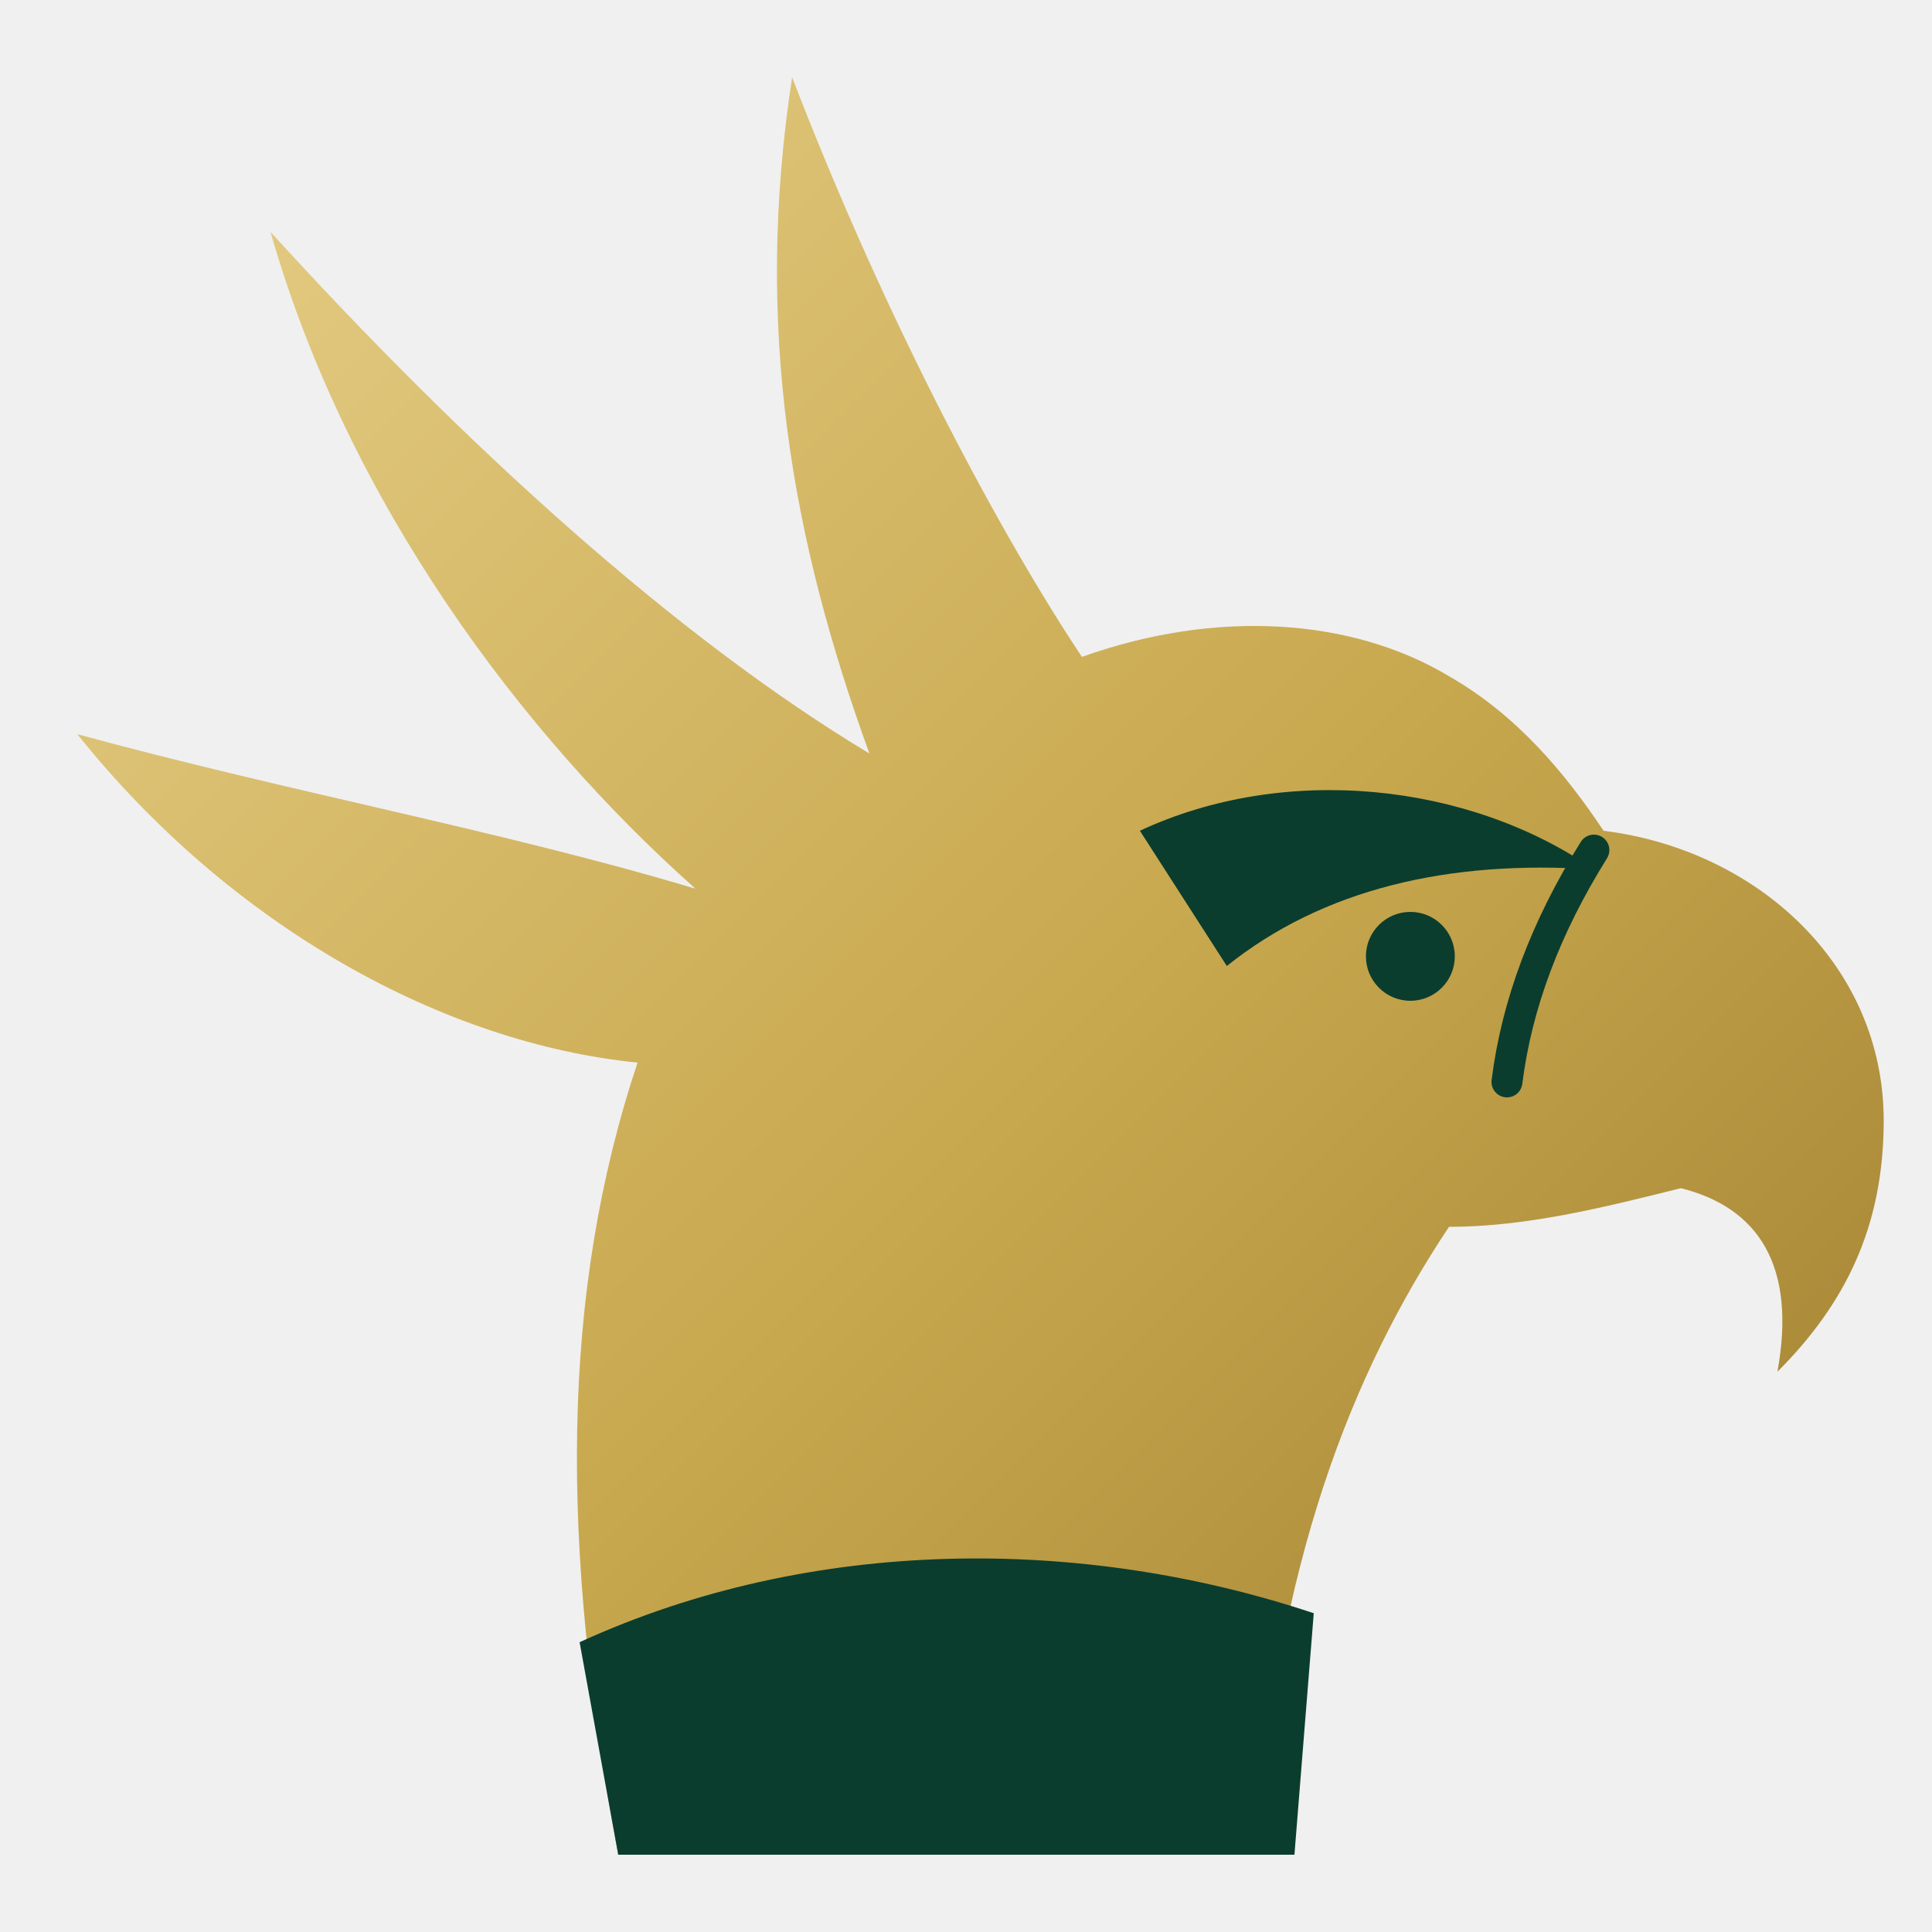
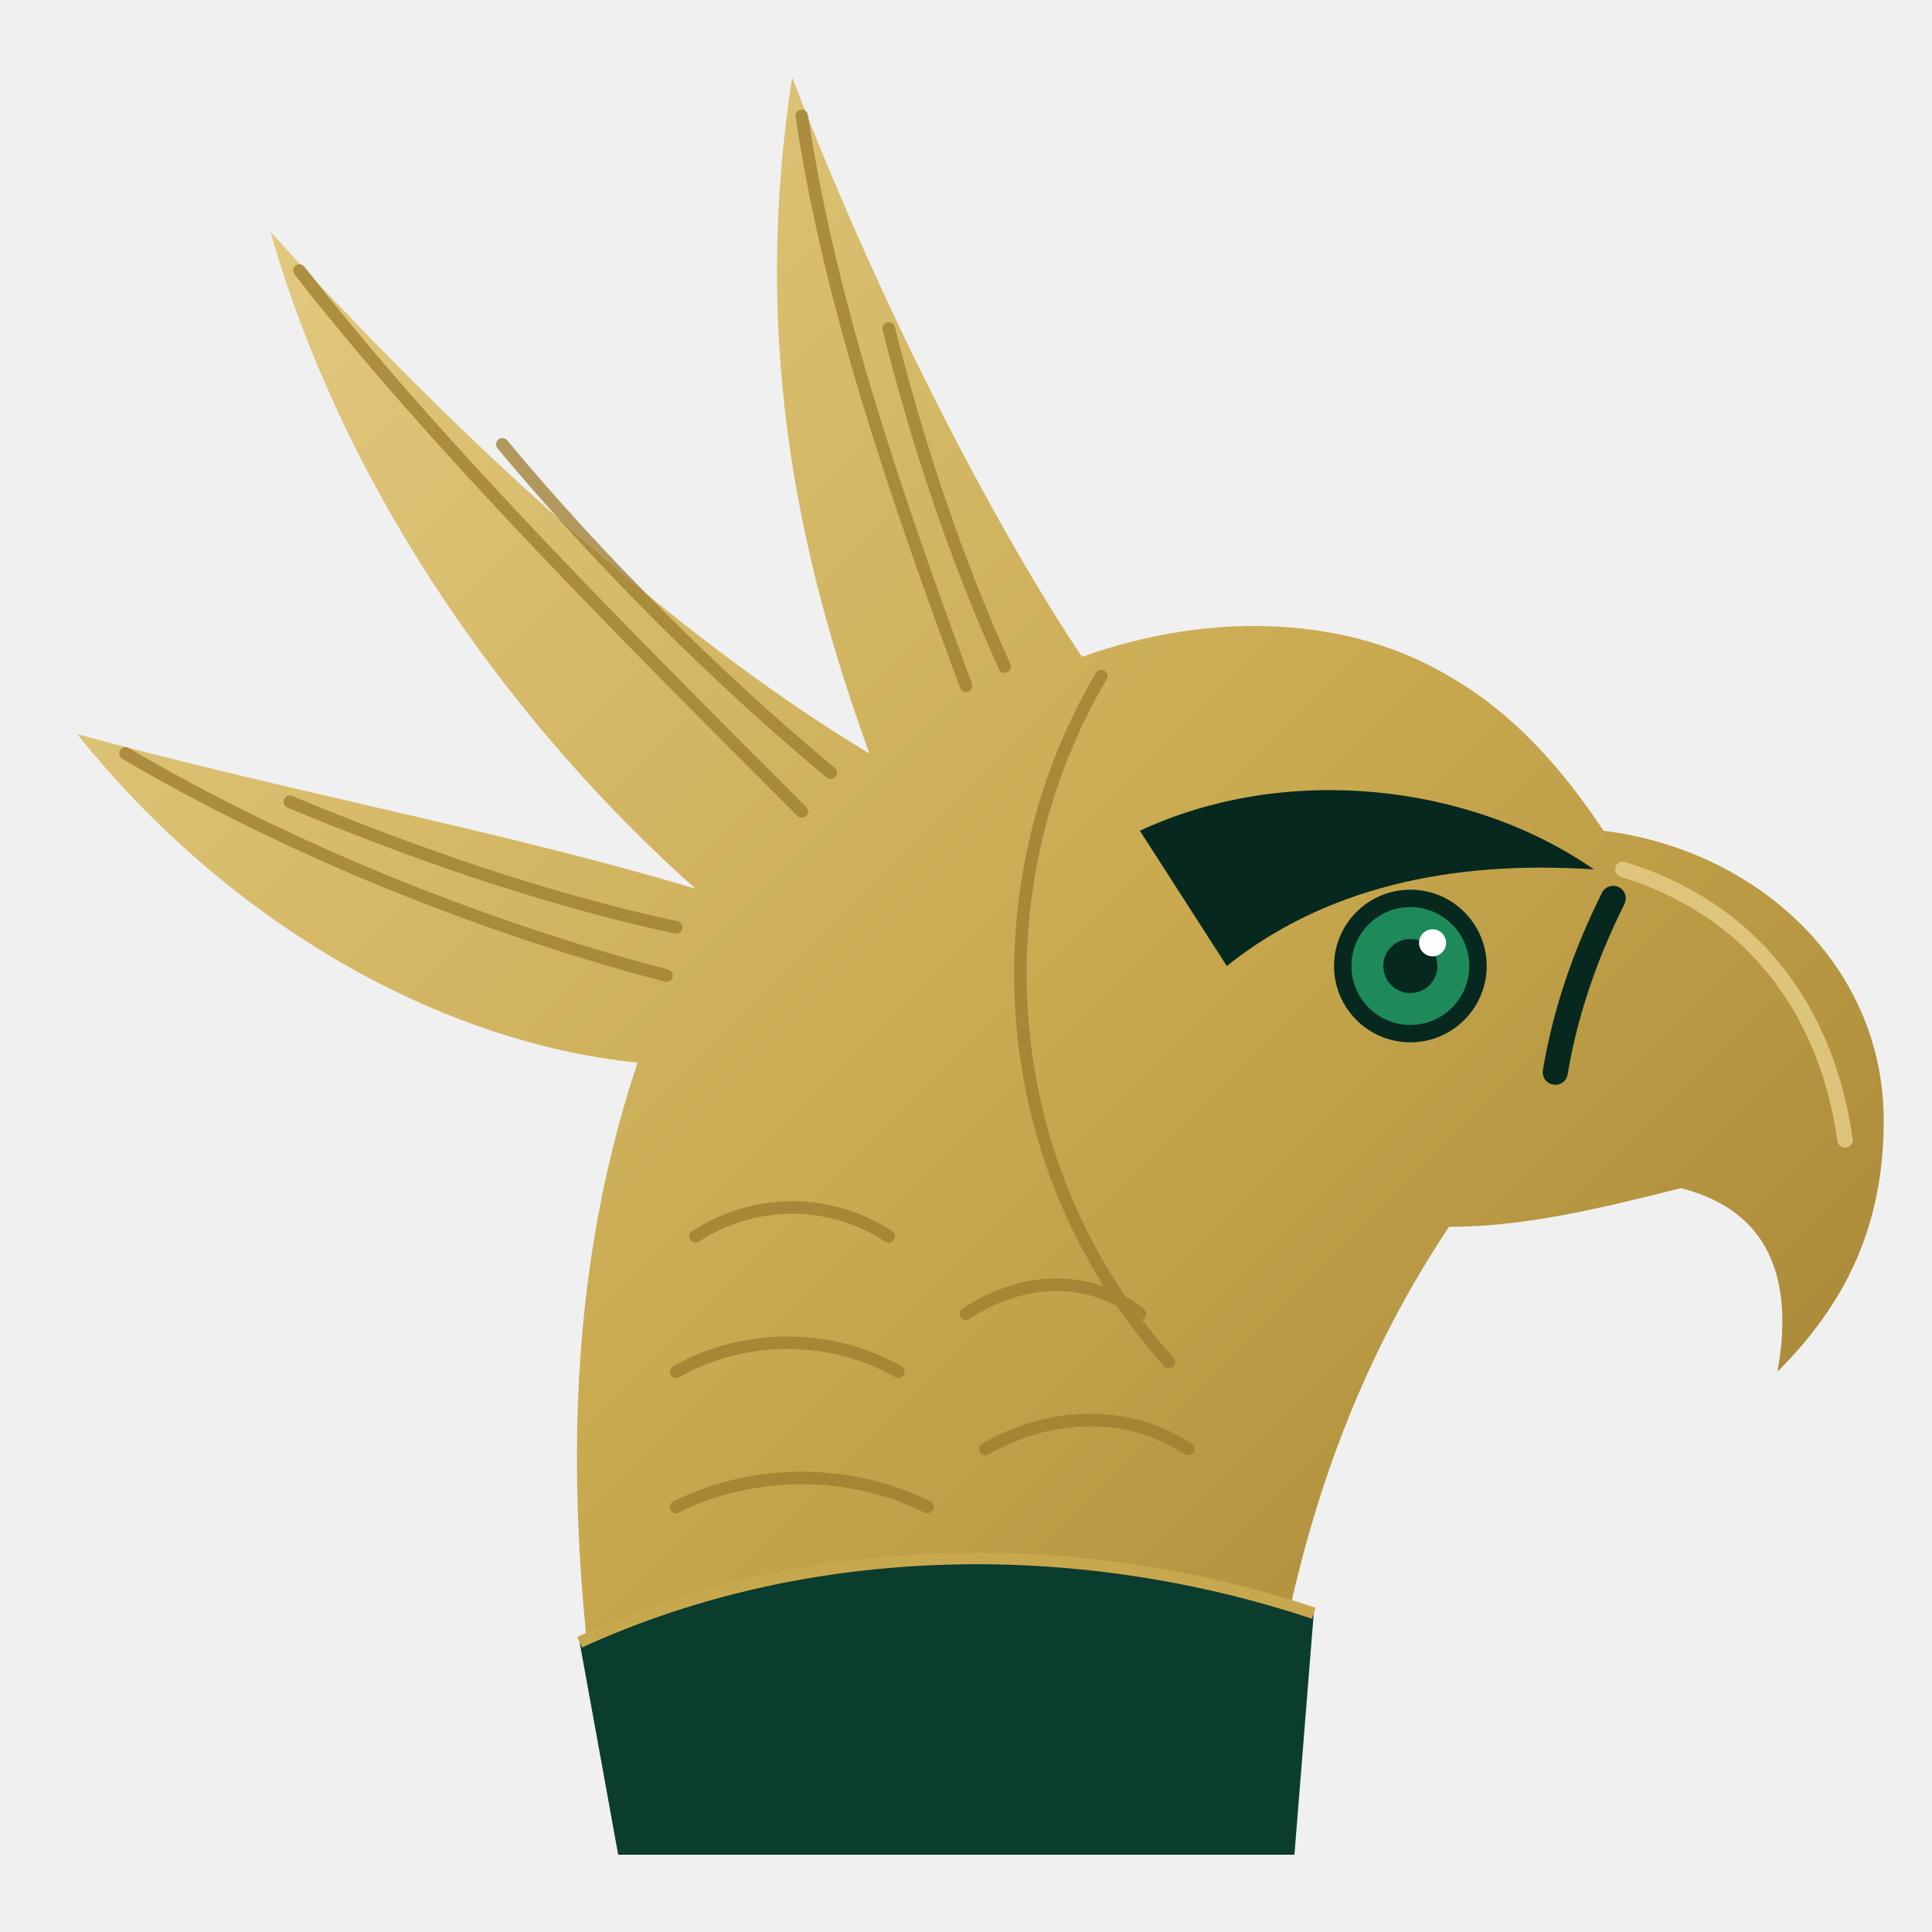
<svg xmlns="http://www.w3.org/2000/svg" viewBox="0 0 200 200" role="img" aria-labelledby="t">
  <defs>
-     <linearGradient id="ouroA" x1="0" y1="0" x2="1" y2="1">
+     <linearGradient id="ouro" x1="0" y1="0" x2="1" y2="1">
      <stop offset="0" stop-color="#E7D08A" />
      <stop offset=".55" stop-color="#C8A84E" />
      <stop offset="1" stop-color="#9C7C2E" />
    </linearGradient>
-     <style>
-       @font-face { font-family: 'EB Garamond'; font-weight: 600; src: url('../assets/fonts/eb-garamond-600.woff2') format('woff2'); }
-       @font-face { font-family: 'Libre Franklin'; font-weight: 600; src: url('../assets/fonts/libre-franklin-600.woff2') format('woff2'); }
-       .nome { font-family: 'EB Garamond', Garamond, Georgia, serif; font-weight: 600; letter-spacing: .16em; }
-       .desc { font-family: 'Libre Franklin', Arial, sans-serif; font-weight: 600; letter-spacing: .42em; }
-     </style>
  </defs>
-   <path fill="url(#ouroA)" d="M64 192 C58 160 58 134 66 110 C46 108 24 96 8 76 C30 82 52 86 72 92 C54 76 36 52 28 24 C48 46 70 66 90 78 C82 56 78 34 82 8 C92 34 104 56 112 68 C126 63 140 64 150 70 C157 74 162 80 166 86 C182 88 195 100 195 116 C195 127 191 135 184 142 C186 131 182 125 174 123 C166 125 158 127 150 127 C140 142 132 162 130 192 Z" />
-   <path d="M118 86 C133 79 152 81 165 90 C150 89 137 92 127 100 Z" fill="#0B3D2E" />
-   <circle cx="146" cy="99" r="4.6" fill="#0B3D2E" />
-   <path d="M165 88 C160 96 157 104 156 112" stroke="#0B3D2E" stroke-width="3.2" fill="none" stroke-linecap="round" />
+   <path fill="url(#ouro)" d="M64 192 C58 160 58 134 66 110 C46 108 24 96 8 76 C30 82 52 86 72 92 C54 76 36 52 28 24 C48 46 70 66 90 78 C82 56 78 34 82 8 C92 34 104 56 112 68 C126 63 140 64 150 70 C157 74 162 80 166 86 C182 88 195 100 195 116 C195 127 191 135 184 142 C186 131 182 125 174 123 C166 125 158 127 150 127 C140 142 132 162 130 192 Z" />
+   <g fill="none" stroke="#9C7C2E" stroke-width="1.3" stroke-linecap="round" opacity=".75">
+     <path d="M69 101 C50 96 30 88 13 78" />
+     <path d="M70 96 C56 93 42 88 30 83" />
+     <path d="M83 84 C65 66 45 46 31 28" />
+     <path d="M86 80 C74 70 62 58 52 46" />
+     <path d="M100 71 C93 52 86 32 83 12" />
+     <path d="M104 69 C99 58 95 46 92 34" />
+     <path d="M114 70 C101 92 103 121 121 141" />
+     <path d="M72 128 C78 124 86 124 92 128" />
+     <path d="M70 142 C77 138 86 138 93 142" />
+     <path d="M70 156 C78 152 88 152 96 156" />
+     <path d="M100 136 C106 132 113 132 118 136" />
+     <path d="M102 150 C109 146 117 146 123 150" />
+   </g>
+   <path d="M168 90 C181 94 189 104 191 118" fill="none" stroke="#E7D08A" stroke-width="1.6" stroke-linecap="round" opacity=".8" />
+   <path d="M167 93 C164 99 162 105 161 111" fill="none" stroke="#06281F" stroke-width="2.6" stroke-linecap="round" />
+   <path d="M118 86 C133 79 152 81 165 90 C150 89 137 92 127 100 Z" fill="#06281F" />
+   <circle cx="146" cy="100" r="7" fill="#1E8A5A" stroke="#06281F" stroke-width="1.8" />
+   <circle cx="146" cy="100" r="2.8" fill="#06281F" />
+   <circle cx="148.3" cy="97.6" r="1.4" fill="#FFFFFF" />
  <path d="M60 170 C84 159 112 159 136 167 L134 192 L64 192 Z" fill="#0B3D2E" />
+   <path d="M60 170 C84 159 112 159 136 167" fill="none" stroke="#C8A84E" stroke-width="1.2" />
</svg>
